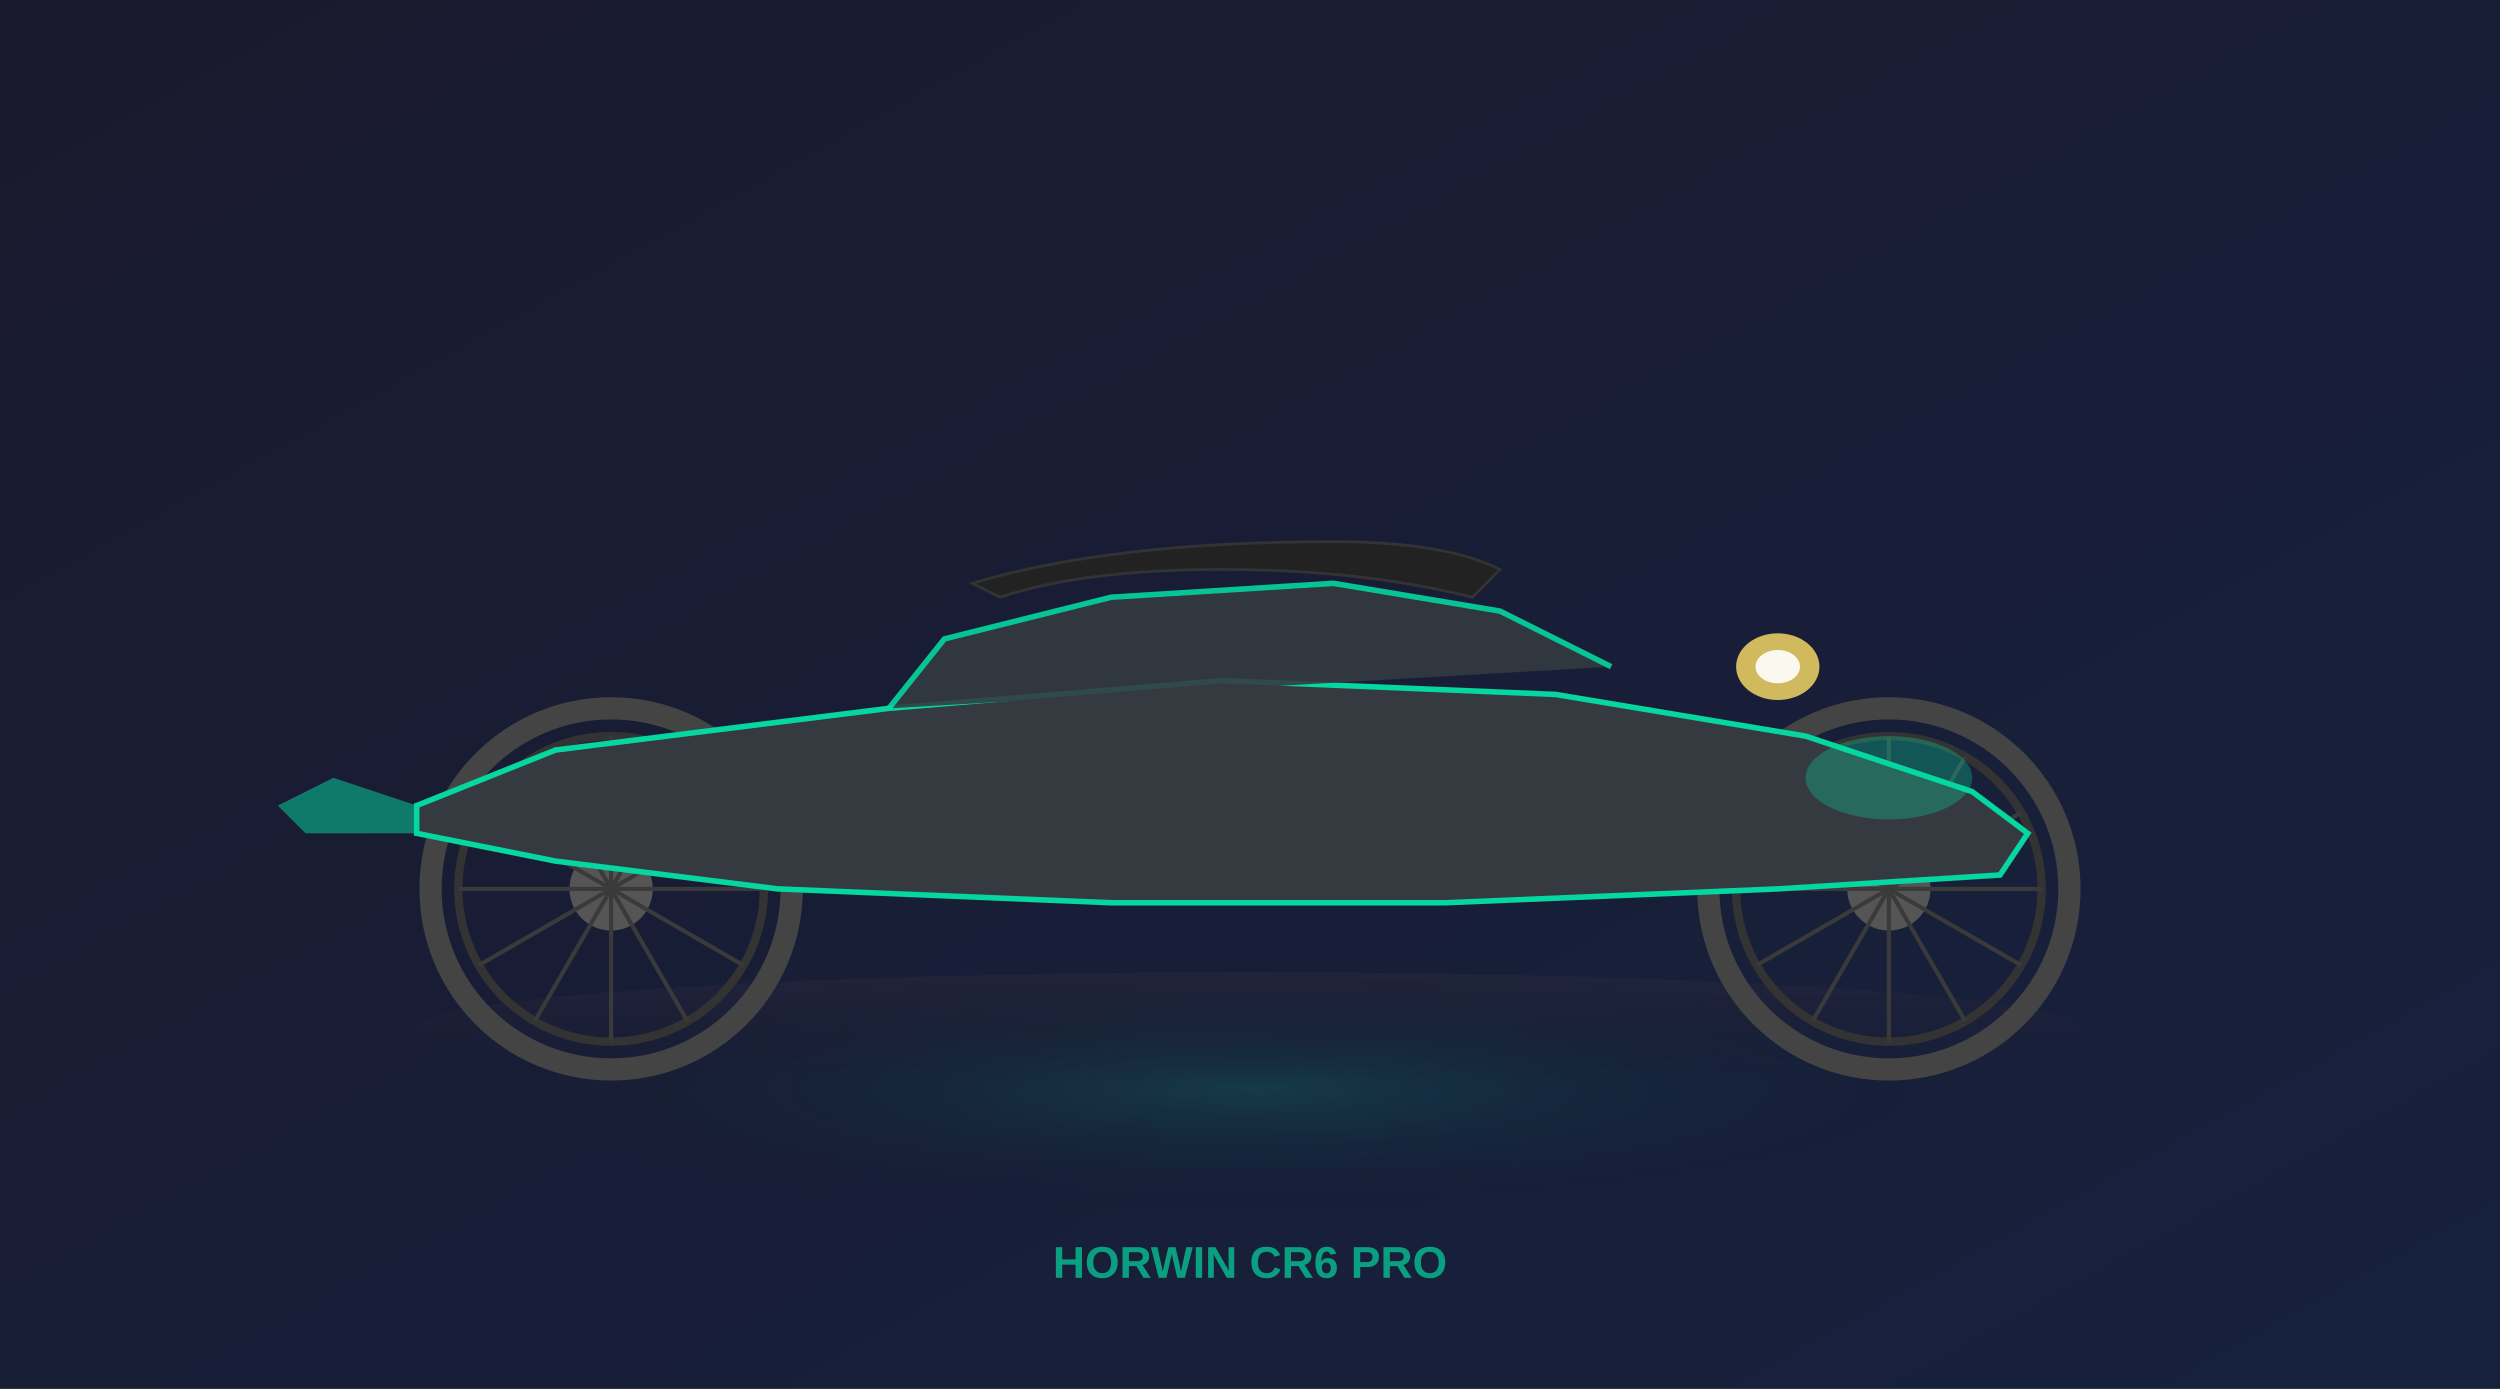
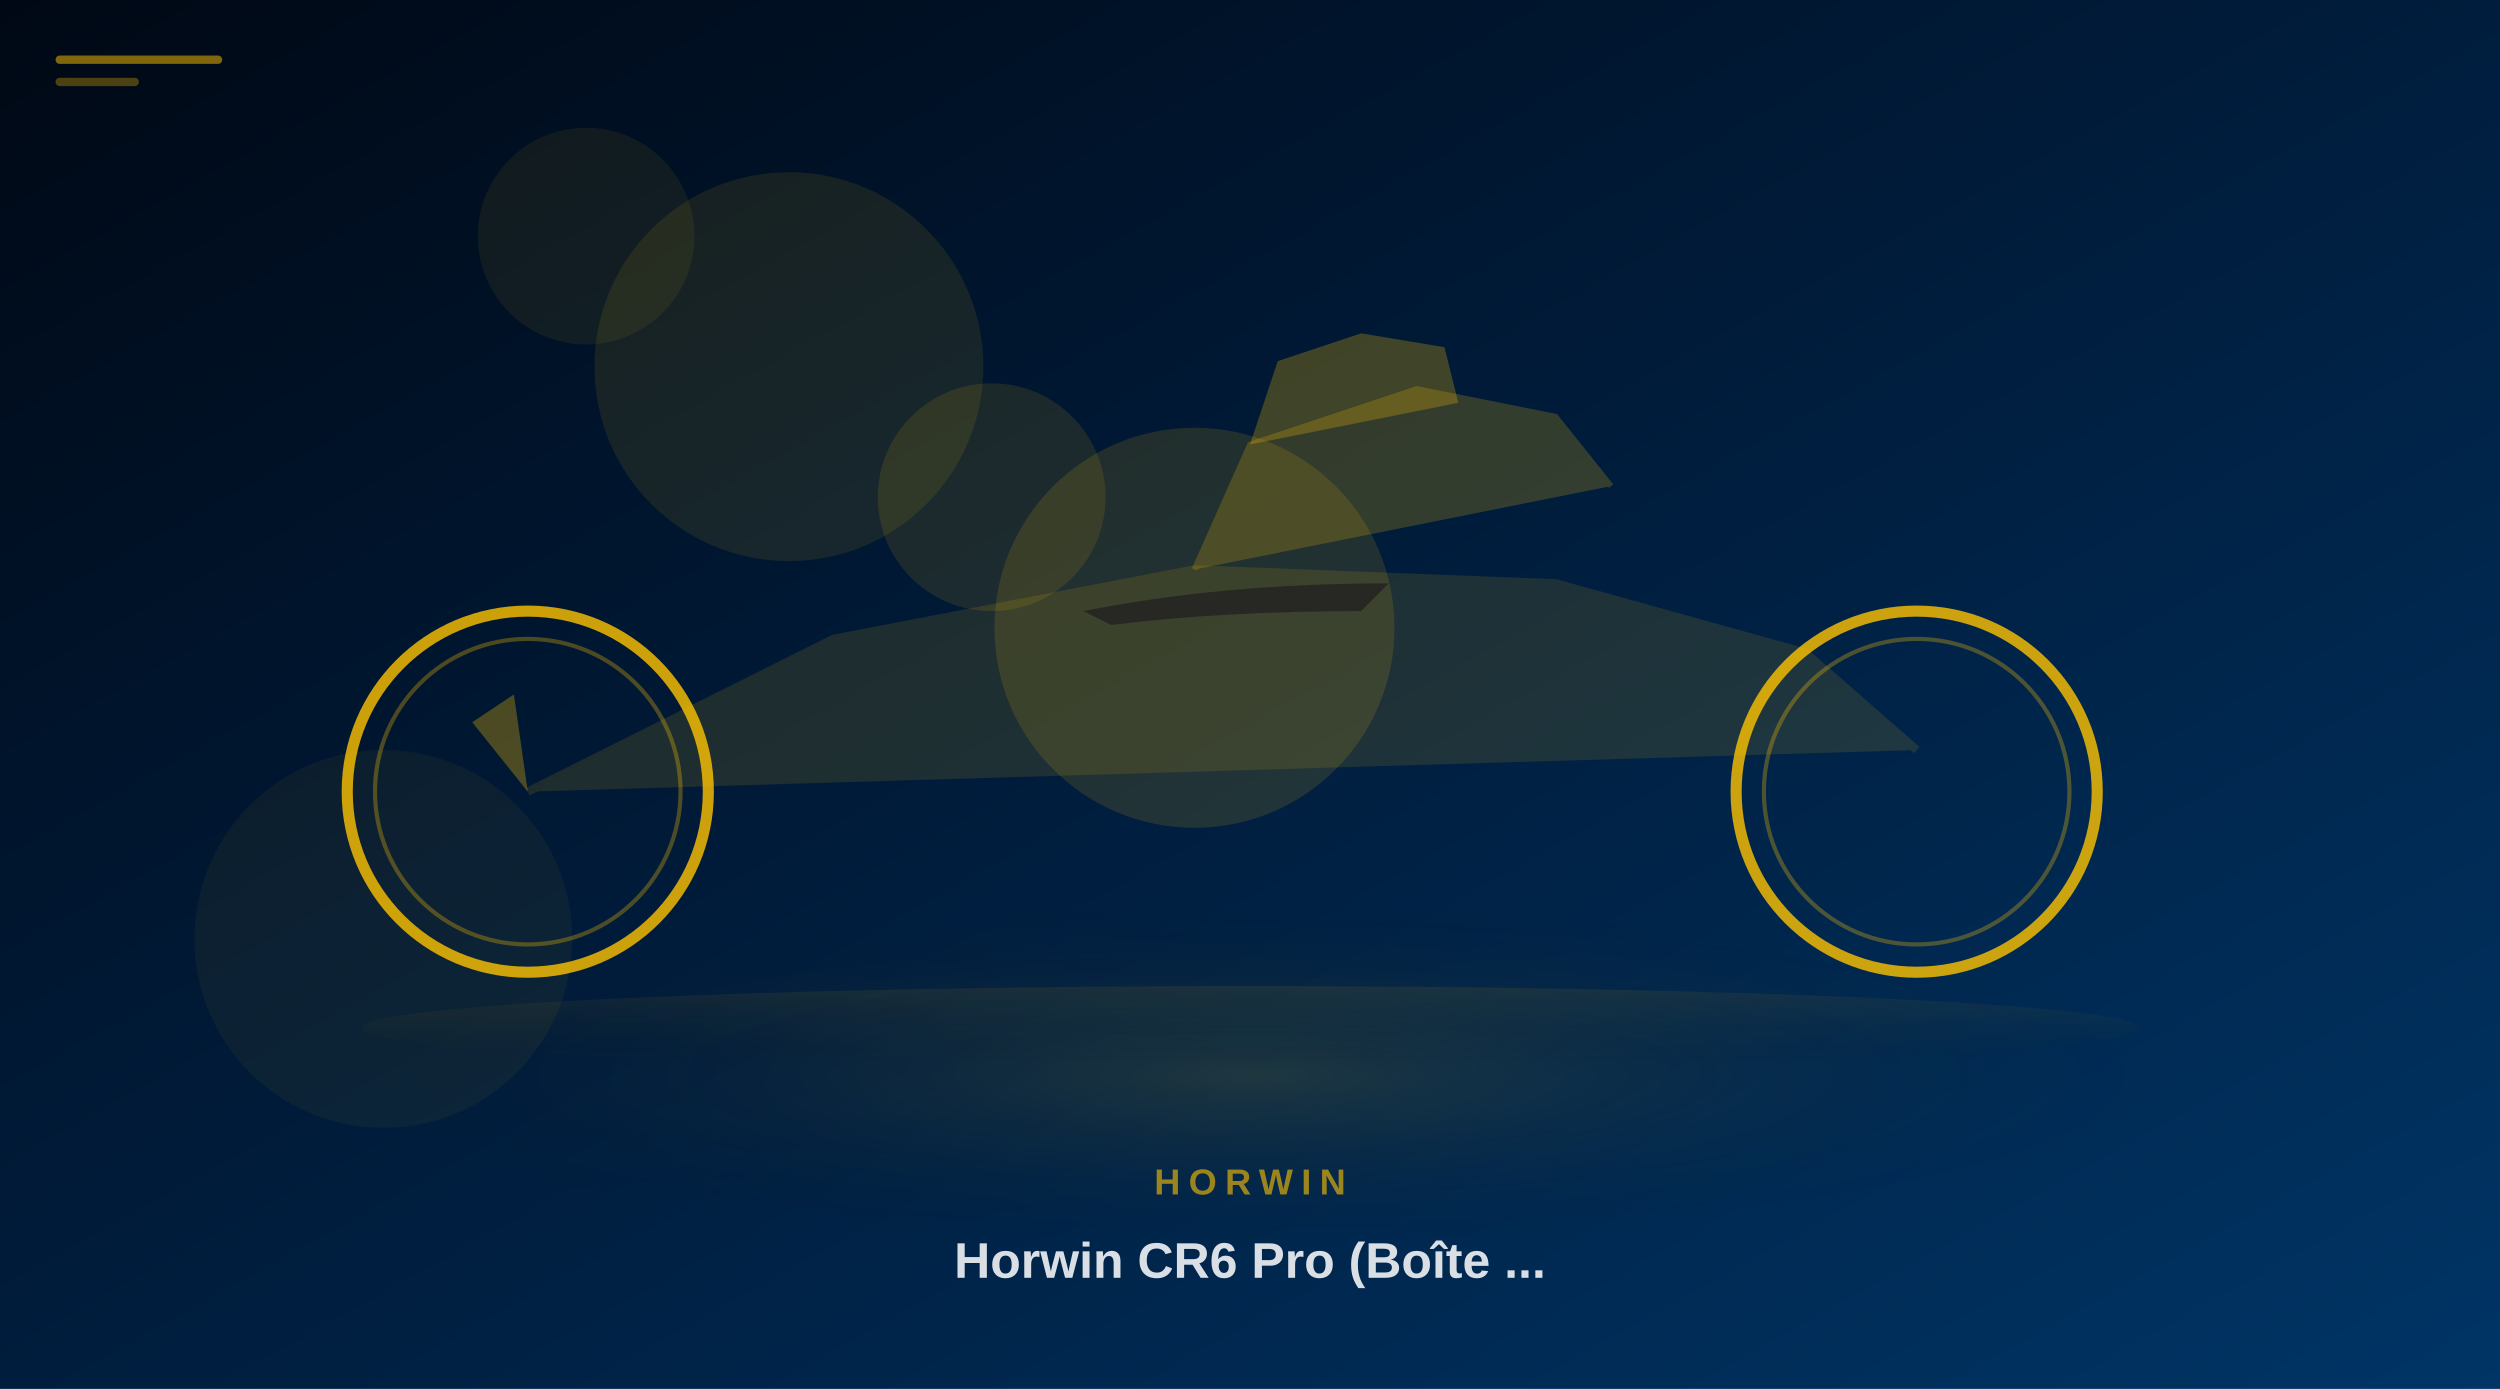
<svg xmlns="http://www.w3.org/2000/svg" viewBox="0 0 900 500">
  <defs>
-     <linearGradient id="bg" x1="0%" y1="0%" x2="100%" y2="100%">
-       <stop offset="0%" style="stop-color:#1a1a2e;stop-opacity:1" />
-       <stop offset="100%" style="stop-color:#16213e;stop-opacity:1" />
+     <linearGradient id="bg24" x1="0%" y1="0%" x2="100%" y2="100%">
+       <stop offset="0%" style="stop-color:#000814" />
+       <stop offset="50%" style="stop-color:#001d3d" />
+       <stop offset="100%" style="stop-color:#003566" />
    </linearGradient>
-     <radialGradient id="glow" cx="50%" cy="60%" r="40%">
-       <stop offset="0%" style="stop-color:#06d6a0;stop-opacity:0.15" />
+     <radialGradient id="glow24" cx="50%" cy="55%" r="45%">
+       <stop offset="0%" style="stop-color:#ffc300;stop-opacity:0.12" />
      <stop offset="100%" style="stop-color:transparent;stop-opacity:0" />
    </radialGradient>
-     <linearGradient id="floor" x1="0%" y1="0%" x2="0%" y2="100%">
-       <stop offset="0%" style="stop-color:#2a2a3e;stop-opacity:0.5" />
-       <stop offset="100%" style="stop-color:#1a1a2e;stop-opacity:0" />
+     <linearGradient id="floor24" x1="0%" y1="0%" x2="0%" y2="100%">
+       <stop offset="0%" style="stop-color:#ffc300;stop-opacity:0.08" />
+       <stop offset="100%" style="stop-color:#000814;stop-opacity:0" />
    </linearGradient>
  </defs>
-   <rect width="900" height="500" fill="url(#bg)" />
-   <ellipse cx="450" cy="380" rx="350" ry="60" fill="url(#glow)" />
-   <ellipse cx="450" cy="370" rx="300" ry="20" fill="url(#floor)" />
-   <circle cx="220" cy="320" r="65" fill="none" stroke="#444" stroke-width="8" />
-   <circle cx="220" cy="320" r="55" fill="none" stroke="#333" stroke-width="3" />
-   <circle cx="220" cy="320" r="15" fill="#555" />
-   <circle cx="680" cy="320" r="65" fill="none" stroke="#444" stroke-width="8" />
-   <circle cx="680" cy="320" r="55" fill="none" stroke="#333" stroke-width="3" />
-   <circle cx="680" cy="320" r="15" fill="#555" />
-   <line x1="275" y1="320" x2="165" y2="320" stroke="#3a3a3a" stroke-width="1.5" />
-   <line x1="267.631" y1="347.5" x2="172.369" y2="292.5" stroke="#3a3a3a" stroke-width="1.5" />
-   <line x1="247.5" y1="367.631" x2="192.5" y2="272.369" stroke="#3a3a3a" stroke-width="1.5" />
-   <line x1="220" y1="375" x2="220" y2="265" stroke="#3a3a3a" stroke-width="1.5" />
-   <line x1="192.5" y1="367.631" x2="247.5" y2="272.369" stroke="#3a3a3a" stroke-width="1.5" />
-   <line x1="172.369" y1="347.5" x2="267.631" y2="292.5" stroke="#3a3a3a" stroke-width="1.5" />
-   <line x1="735" y1="320" x2="625" y2="320" stroke="#3a3a3a" stroke-width="1.5" />
-   <line x1="727.631" y1="347.5" x2="632.369" y2="292.5" stroke="#3a3a3a" stroke-width="1.5" />
-   <line x1="707.5" y1="367.631" x2="652.5" y2="272.369" stroke="#3a3a3a" stroke-width="1.5" />
-   <line x1="680" y1="375" x2="680" y2="265" stroke="#3a3a3a" stroke-width="1.5" />
-   <line x1="652.5" y1="367.631" x2="707.5" y2="272.369" stroke="#3a3a3a" stroke-width="1.5" />
-   <line x1="632.369" y1="347.5" x2="727.631" y2="292.5" stroke="#3a3a3a" stroke-width="1.5" />
-   <path d="M150,290 L200,270 L320,255 L440,245 L560,250 L650,265 L710,285 L730,300 L720,315 L640,320 L520,325 L400,325 L280,320 L200,310 L150,300 Z" fill="#343a40" stroke="#06d6a0" stroke-width="2" />
-   <path d="M320,255 L340,230 L400,215 L480,210 L540,220 L580,240" fill="#343a40" stroke="#06d6a0" stroke-width="2" opacity="0.9" />
-   <path d="M150,290 L120,280 L100,290 L110,300 L150,300" fill="#06d6a0" opacity="0.5" />
-   <ellipse cx="680" cy="280" rx="30" ry="15" fill="#06d6a0" opacity="0.3" />
-   <path d="M350,210 Q400,195 480,195 Q520,195 540,205 L530,215 Q490,205 440,205 Q390,205 360,215 Z" fill="#222" stroke="#333" stroke-width="1" />
-   <ellipse cx="640" cy="240" rx="15" ry="12" fill="#FFE066" opacity="0.8" />
-   <ellipse cx="640" cy="240" rx="8" ry="6" fill="#FFF" opacity="0.9" />
-   <text x="450" y="460" text-anchor="middle" fill="#06d6a0" font-family="Arial,sans-serif" font-size="16" font-weight="bold" opacity="0.7">HORWIN CR6 PRO</text>
+   <rect width="900" height="500" fill="url(#bg24)" />
+   <ellipse cx="450" cy="380" rx="380" ry="70" fill="url(#glow24)" />
+   <ellipse cx="450" cy="370" rx="320" ry="15" fill="url(#floor24)" />
+   <circle cx="138" cy="338" r="68" fill="#ffc300" opacity="0.05" />
+   <circle cx="211" cy="85" r="39" fill="#ffc300" opacity="0.07" />
+   <circle cx="284" cy="132" r="70" fill="#ffc300" opacity="0.09" />
+   <circle cx="357" cy="179" r="41" fill="#ffc300" opacity="0.11" />
+   <circle cx="430" cy="226" r="72" fill="#ffc300" opacity="0.13" />
+   <circle cx="190" cy="285" r="65" fill="none" stroke="#ffc300" stroke-width="4" opacity="0.8" />
+   <circle cx="190" cy="285" r="55" fill="none" stroke="#ffc300" stroke-width="1.5" opacity="0.3" />
+   <circle cx="690" cy="285" r="65" fill="none" stroke="#ffc300" stroke-width="4" opacity="0.8" />
+   <circle cx="690" cy="285" r="55" fill="none" stroke="#ffc300" stroke-width="1.5" opacity="0.3" />
+   <path d="M190,285 L300,230 L430,205 L560,210 L650,235 L690,270" fill="#ffc300" opacity="0.12" stroke="#ffc300" stroke-width="3" />
+   <path d="M430,205 L450,160 L510,140 L560,150 L580,175" fill="#ffc300" opacity="0.2" stroke="#ffc300" stroke-width="2" />
+   <path d="M450,160 L460,130 L490,120 L520,125 L525,145" fill="#ffc300" opacity="0.25" />
+   <path d="M390,220 Q440,210 500,210 L490,220 Q440,220 400,225 Z" fill="#222" opacity="0.8" />
+   <path d="M190,285 L170,260 L185,250" fill="#ffc300" opacity="0.3" />
+   <text x="450" y="430" text-anchor="middle" fill="#ffc300" font-family="Arial,sans-serif" font-size="13" font-weight="bold" opacity="0.6" letter-spacing="3">HORWIN</text>
+   <text x="450" y="460" text-anchor="middle" fill="#fff" font-family="Arial,sans-serif" font-size="18" font-weight="bold" opacity="0.85">Horwin CR6 Pro (Boîte ...</text>
+   <rect x="20" y="20" width="60" height="3" rx="1.5" fill="#ffc300" opacity="0.5" />
+   <rect x="20" y="28" width="30" height="3" rx="1.5" fill="#ffc300" opacity="0.3" />
</svg>
